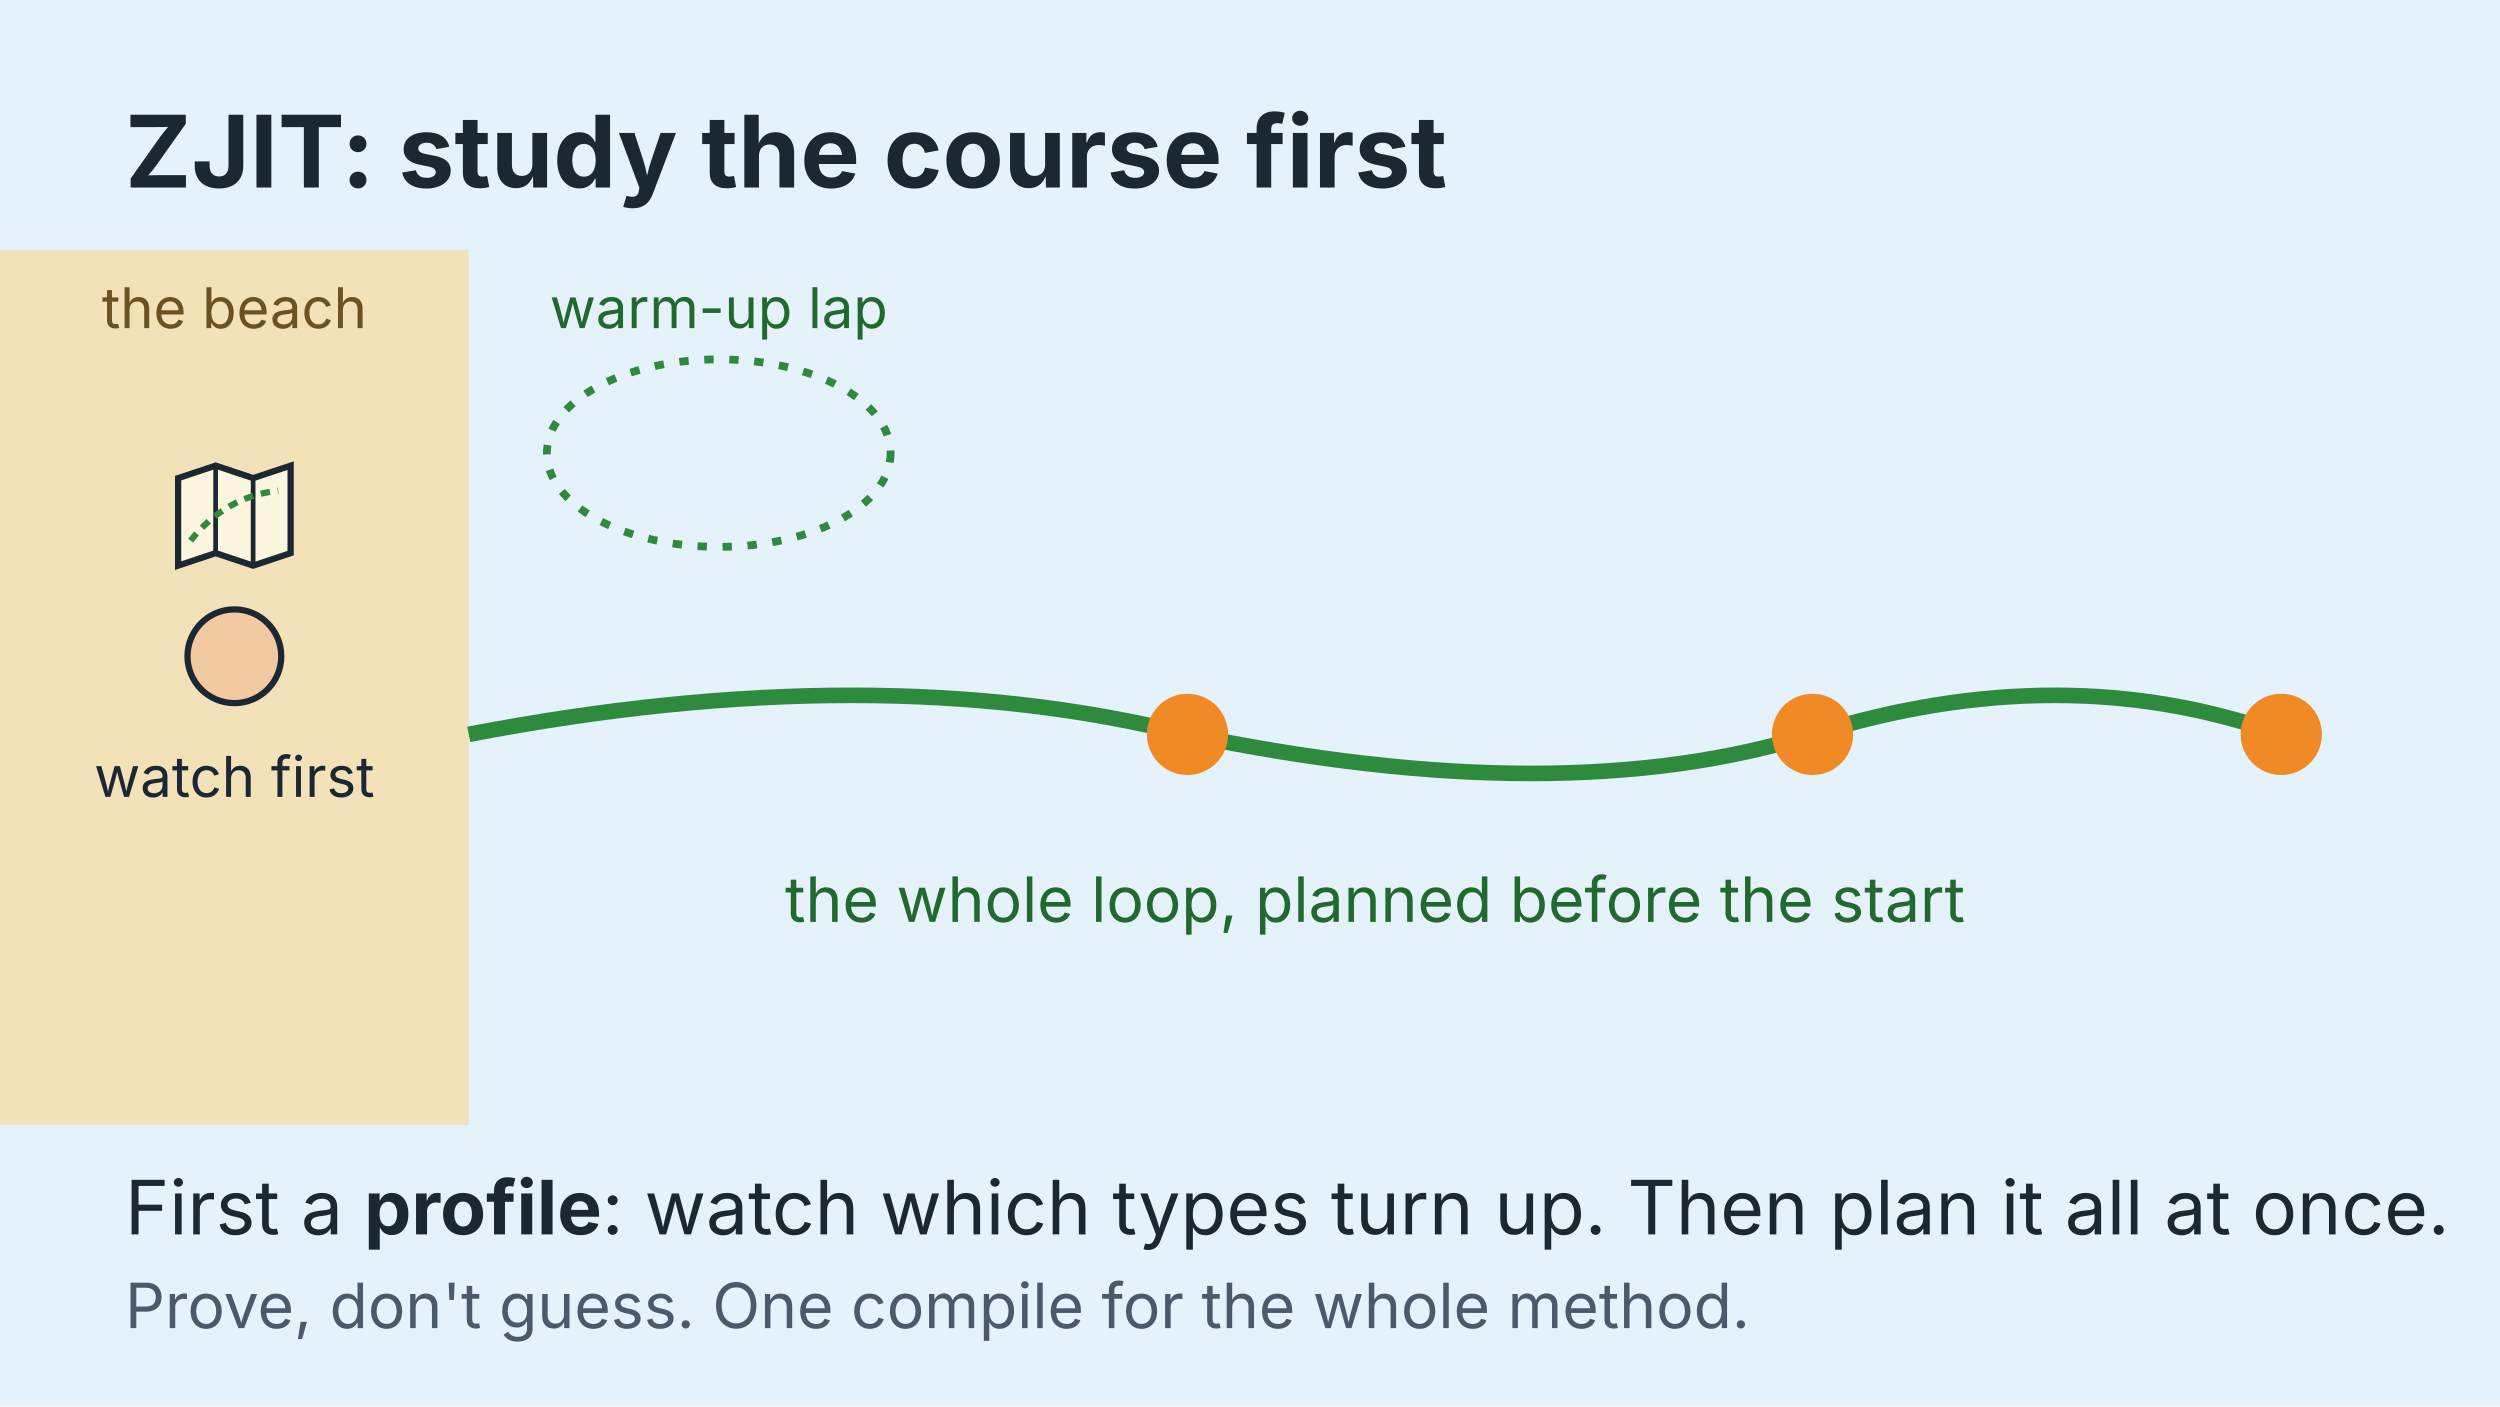
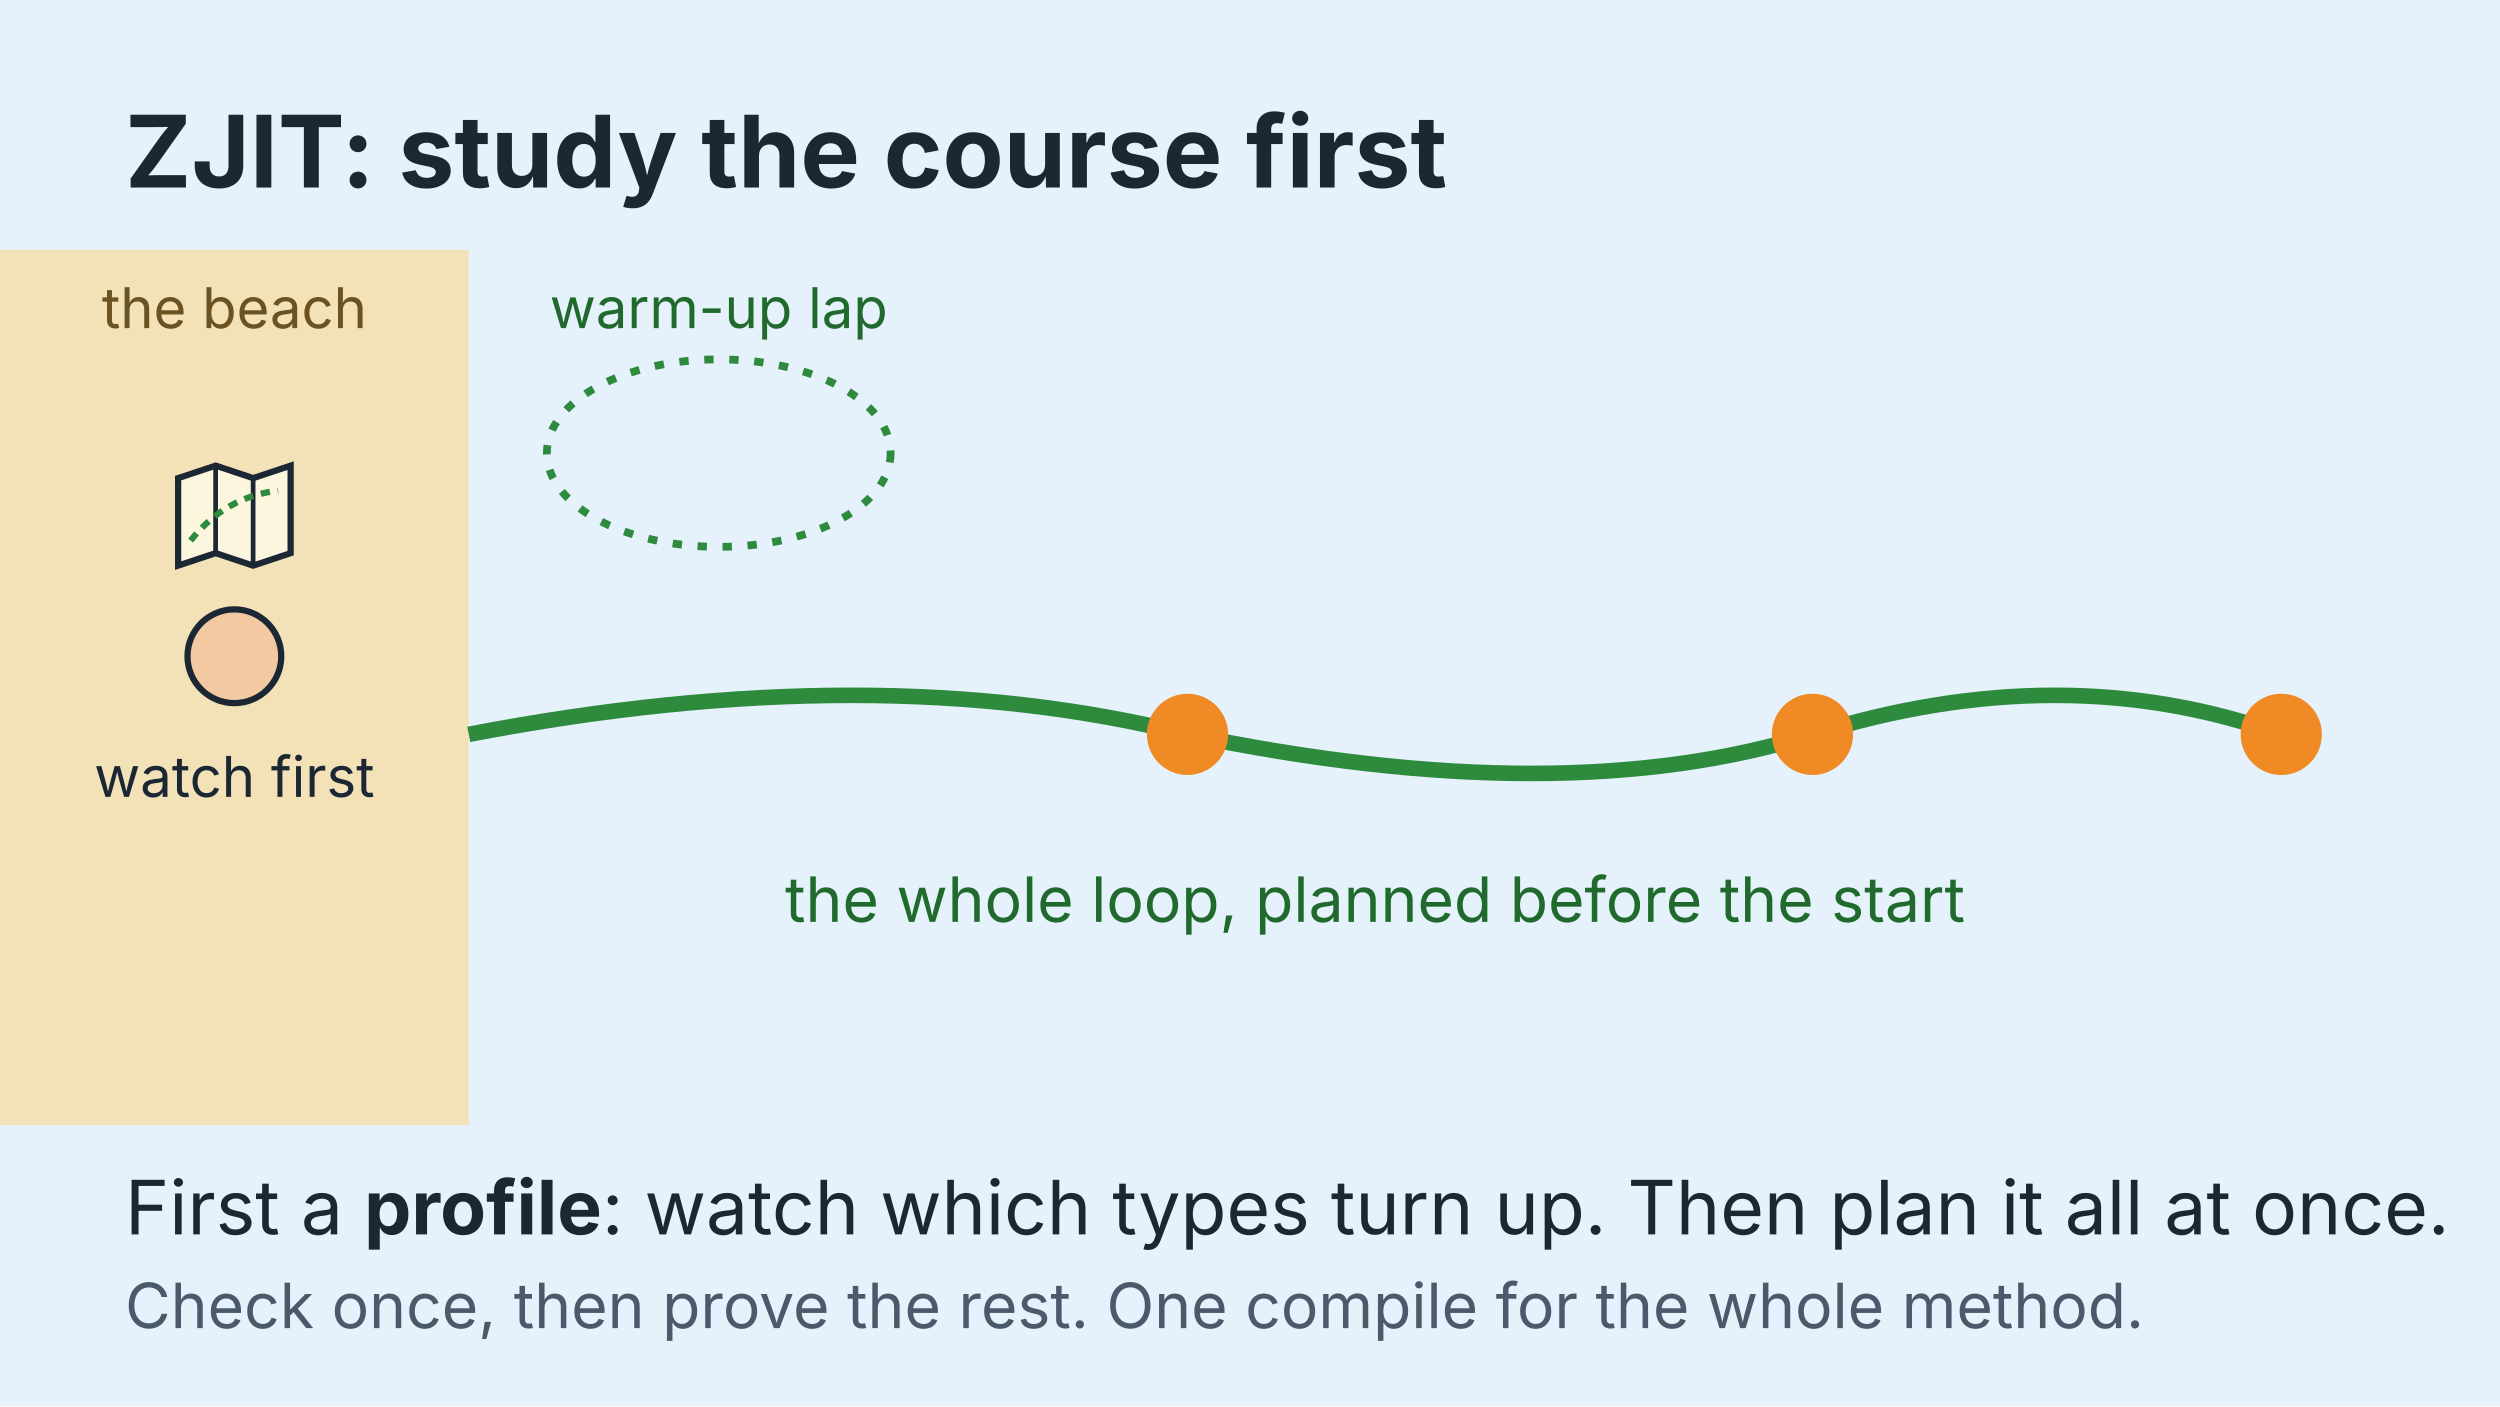
<svg xmlns="http://www.w3.org/2000/svg" viewBox="0 0 1600 900" font-family="system-ui, -apple-system, Segoe UI, sans-serif">
  <rect width="1600" height="900" fill="#e6f2fb" />
  <rect x="0" y="160" width="300" height="560" fill="#f3e2b8" />
  <text x="150" y="210" font-size="36" text-anchor="middle" fill="#6b5222">the beach</text>
  <text x="80" y="120" font-size="64" font-weight="700" fill="#1b2733">ZJIT: study the course first</text>
  <circle cx="150" cy="420" r="30" fill="#f2c9a1" stroke="#1b2733" stroke-width="4" />
  <g transform="translate(150,328)">
    <path d="M-36 -22 L-12 -30 L12 -22 L36 -30 L36 26 L12 34 L-12 26 L-36 34 Z" fill="#fdf6df" stroke="#1b2733" stroke-width="4" />
    <path d="M-12 -30 V26 M12 -22 V34" stroke="#1b2733" stroke-width="3" />
    <path d="M-28 18 Q-6 -10 28 -14" stroke="#2e8b3e" stroke-width="4" fill="none" stroke-dasharray="6 5" />
  </g>
  <text x="150" y="510" font-size="36" text-anchor="middle" fill="#1b2733">watch first</text>
  <ellipse cx="460" cy="290" rx="110" ry="60" fill="none" stroke="#2e8b3e" stroke-width="5" stroke-dasharray="6 10" />
  <text x="460" y="210" font-size="36" text-anchor="middle" fill="#1f6a2c">warm-up lap</text>
  <path d="M300 470 Q560 420 760 470 Q1000 520 1160 470 Q1320 420 1460 470" stroke="#2e8b3e" stroke-width="10" fill="none" />
  <g fill="#f08a24">
    <circle cx="760" cy="470" r="26" />
    <circle cx="1160" cy="470" r="26" />
    <circle cx="1460" cy="470" r="26" />
  </g>
  <text x="880" y="590" font-size="40" text-anchor="middle" fill="#1f6a2c">the whole loop, planned before the start</text>
  <text x="80" y="790" font-size="48" fill="#1b2733">First a <tspan font-weight="700">profile</tspan>: watch which types turn up. Then plan it all at once.</text>
-   <text x="80" y="850" font-size="40" fill="#4a5a6a">Prove, don't guess. One compile for the whole method.</text>
+   <text x="80" y="850" font-size="40" fill="#4a5a6a">Check once, then prove the rest. One compile for the whole method.</text>
</svg>
